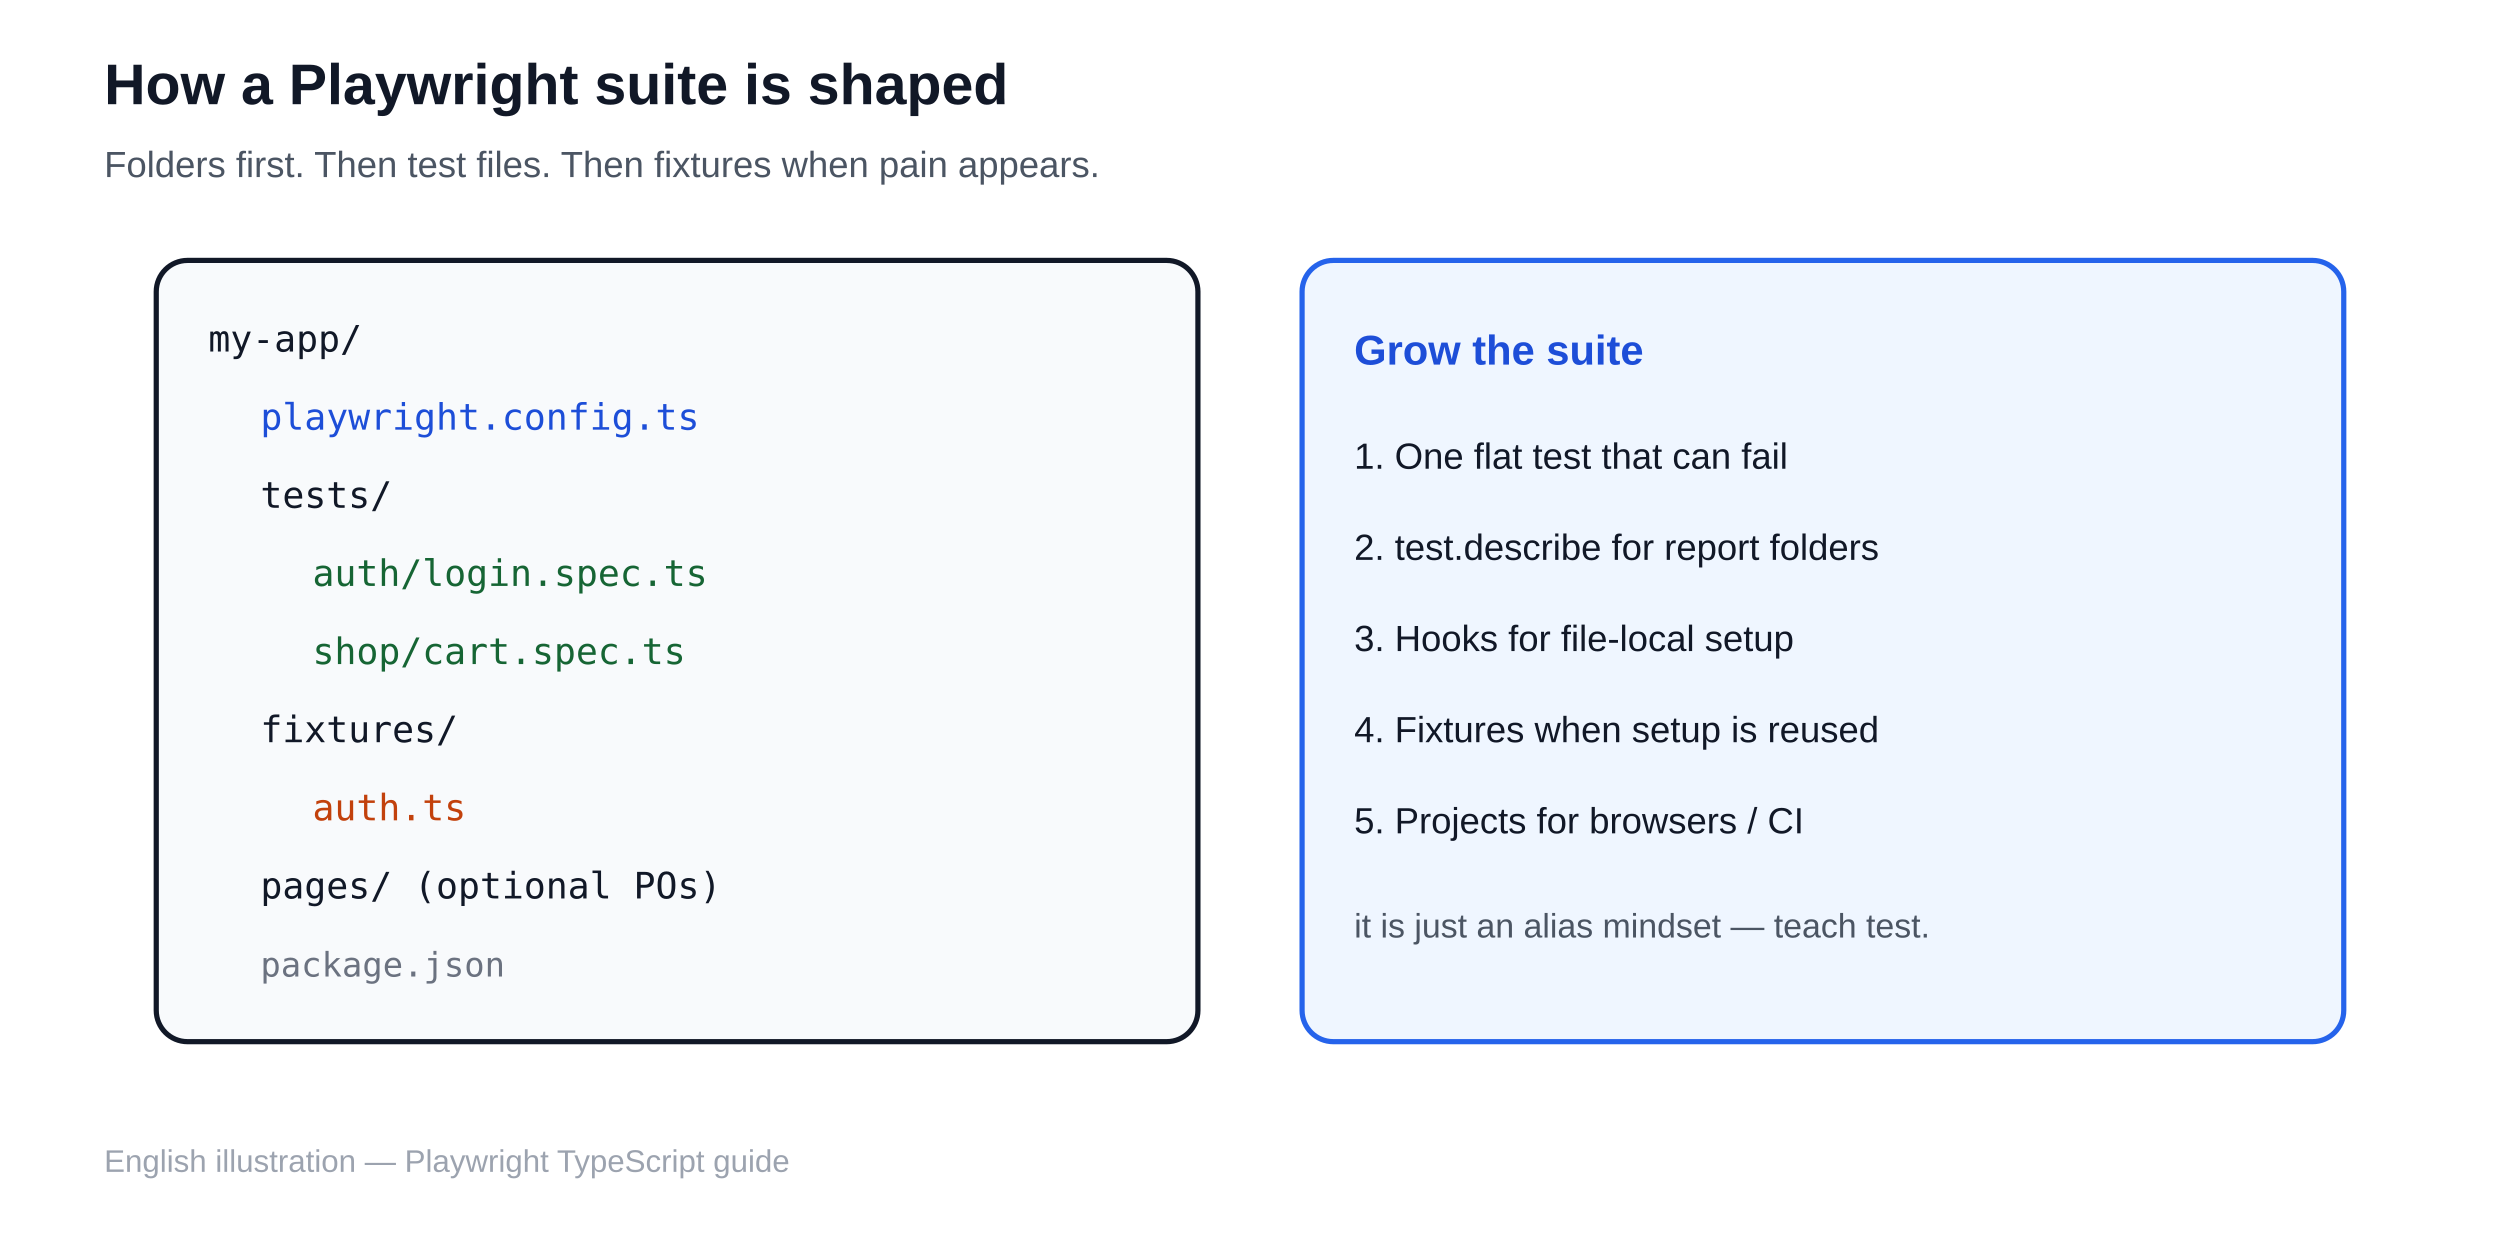
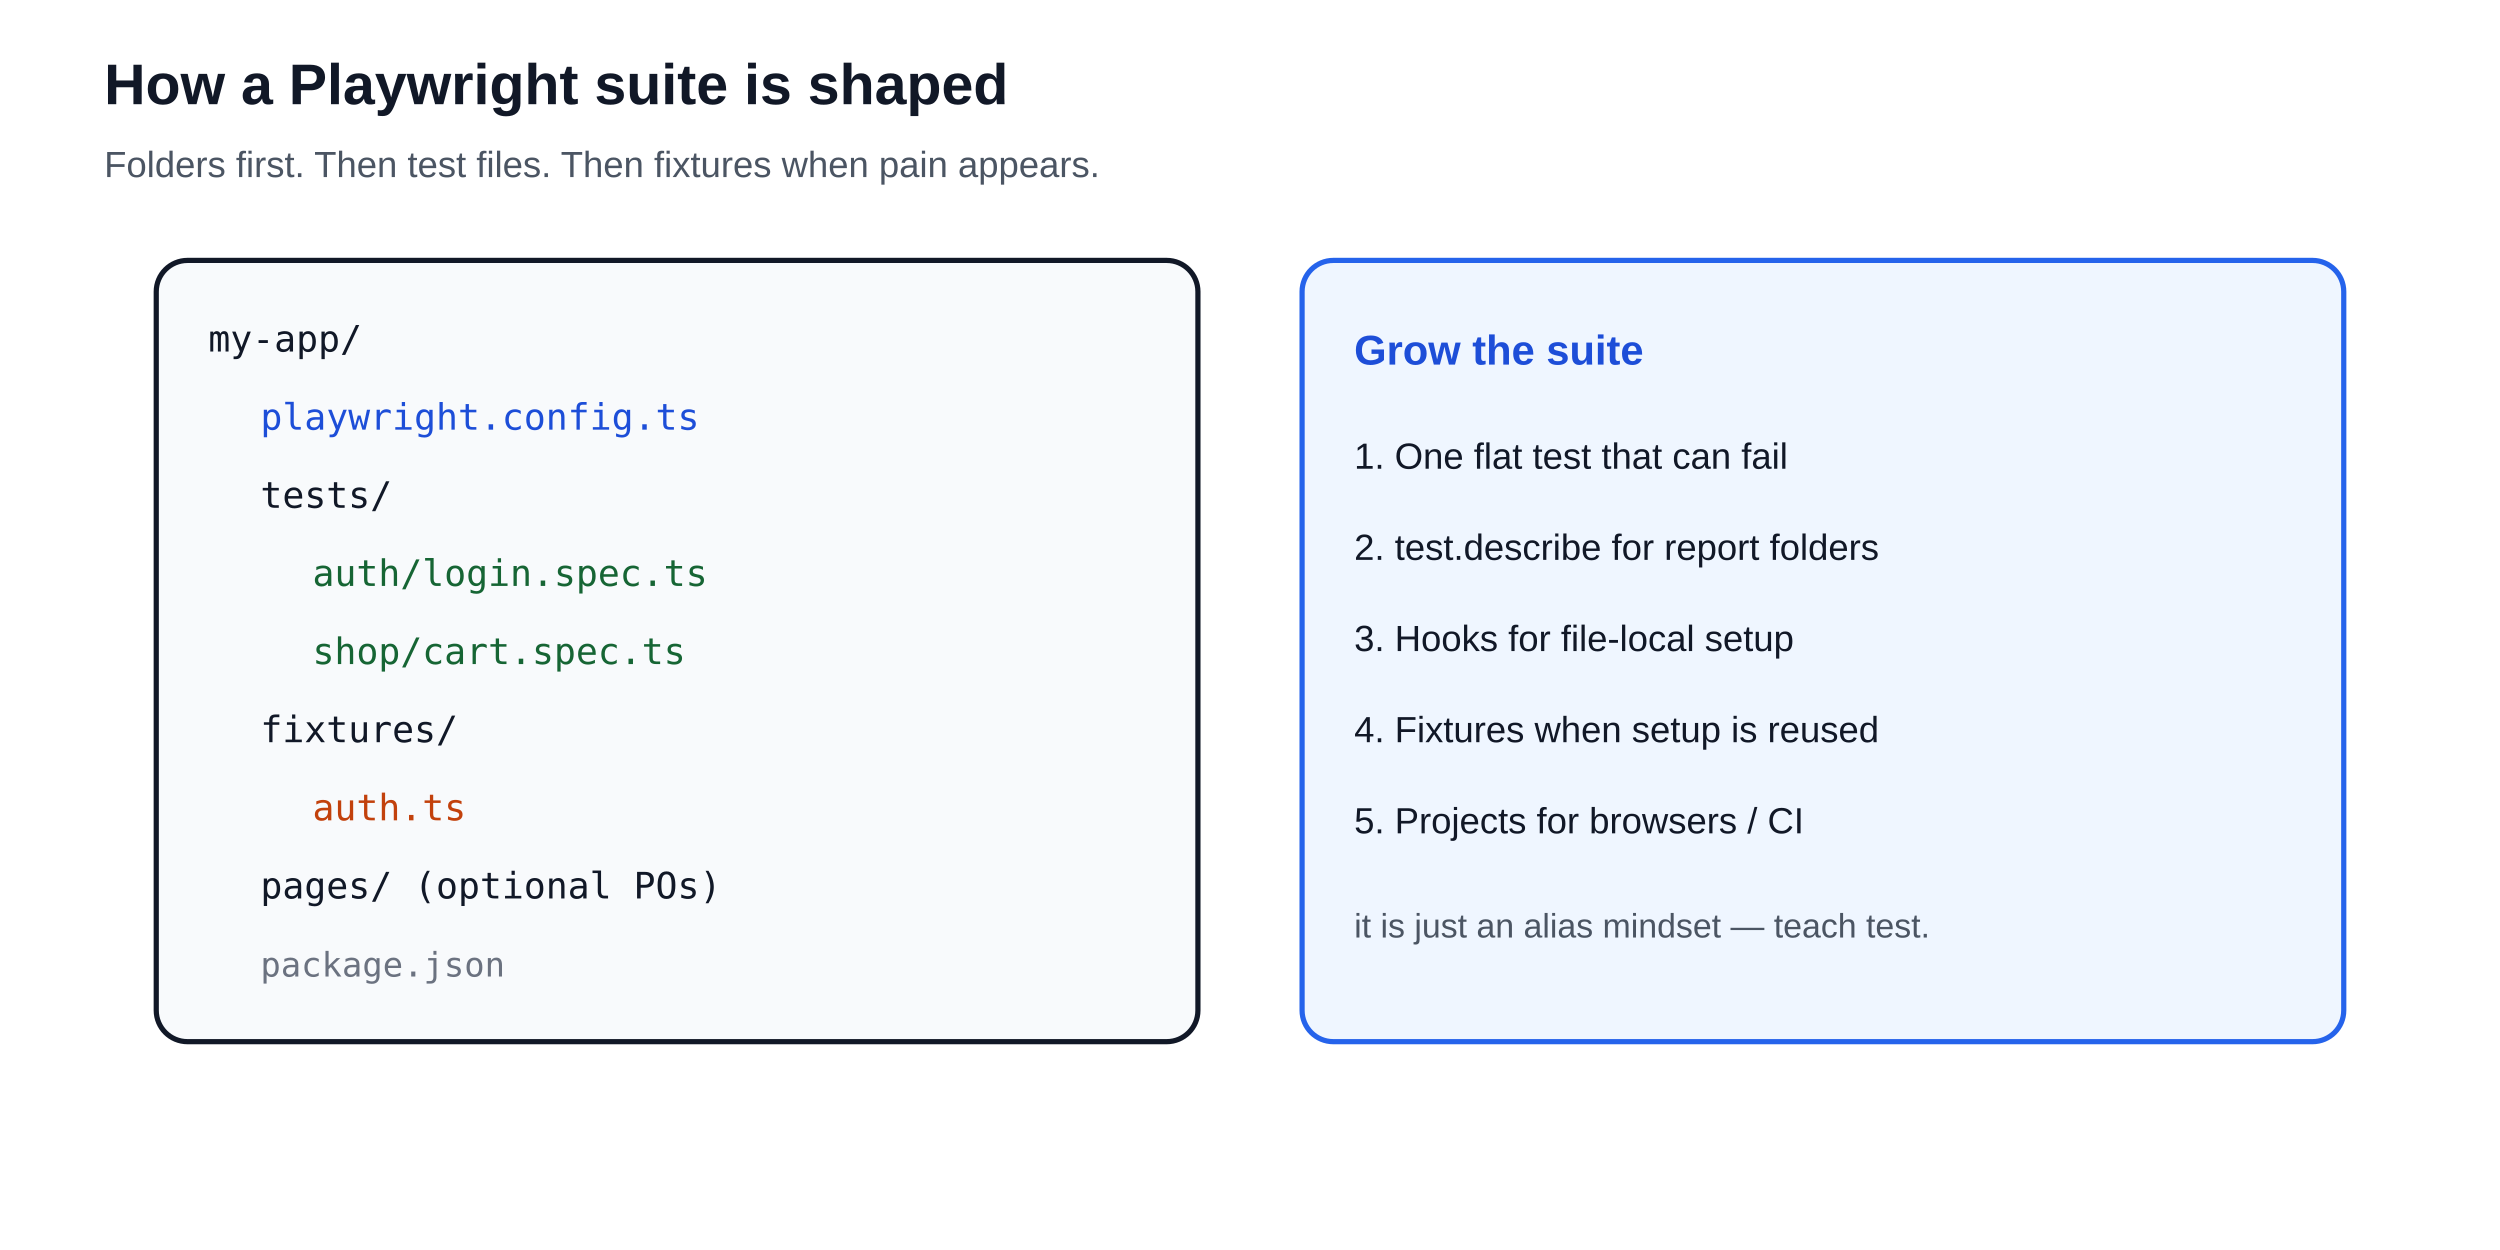
<svg xmlns="http://www.w3.org/2000/svg" width="960" height="480" viewBox="0 0 960 480" role="img" aria-label="Playwright suite folder structure">
  <rect width="960" height="480" fill="#ffffff" />
  <text x="40" y="40" fill="#111827" font-family="Segoe UI, Arial, sans-serif" font-size="22" font-weight="700">How a Playwright suite is shaped</text>
  <text x="40" y="68" fill="#4b5563" font-family="Segoe UI, Arial, sans-serif" font-size="14">Folders first. Then test files. Then fixtures when pain appears.</text>
  <rect x="60" y="100" width="400" height="300" rx="12" fill="#f8fafc" stroke="#111827" stroke-width="2" />
  <text x="80" y="135" fill="#111827" font-family="Consolas, monospace" font-size="14">my-app/</text>
  <text x="100" y="165" fill="#1d4ed8" font-family="Consolas, monospace" font-size="14">playwright.config.ts</text>
  <text x="100" y="195" fill="#111827" font-family="Consolas, monospace" font-size="14">tests/</text>
  <text x="120" y="225" fill="#166534" font-family="Consolas, monospace" font-size="14">auth/login.spec.ts</text>
  <text x="120" y="255" fill="#166534" font-family="Consolas, monospace" font-size="14">shop/cart.spec.ts</text>
  <text x="100" y="285" fill="#111827" font-family="Consolas, monospace" font-size="14">fixtures/</text>
  <text x="120" y="315" fill="#c2410c" font-family="Consolas, monospace" font-size="14">auth.ts</text>
  <text x="100" y="345" fill="#111827" font-family="Consolas, monospace" font-size="14">pages/   (optional POs)</text>
  <text x="100" y="375" fill="#6b7280" font-family="Consolas, monospace" font-size="13">package.json</text>
  <rect x="500" y="100" width="400" height="300" rx="12" fill="#eff6ff" stroke="#2563eb" stroke-width="2" />
  <text x="520" y="140" fill="#1d4ed8" font-family="Segoe UI, Arial, sans-serif" font-size="16" font-weight="700">Grow the suite</text>
  <text x="520" y="180" fill="#111827" font-family="Segoe UI, Arial, sans-serif" font-size="14">1. One flat test that can fail</text>
  <text x="520" y="215" fill="#111827" font-family="Segoe UI, Arial, sans-serif" font-size="14">2. test.describe for report folders</text>
  <text x="520" y="250" fill="#111827" font-family="Segoe UI, Arial, sans-serif" font-size="14">3. Hooks for file-local setup</text>
  <text x="520" y="285" fill="#111827" font-family="Segoe UI, Arial, sans-serif" font-size="14">4. Fixtures when setup is reused</text>
  <text x="520" y="320" fill="#111827" font-family="Segoe UI, Arial, sans-serif" font-size="14">5. Projects for browsers / CI</text>
  <text x="520" y="360" fill="#4b5563" font-family="Segoe UI, Arial, sans-serif" font-size="13">it is just an alias mindset — teach test.</text>
-   <text x="40" y="450" fill="#9ca3af" font-family="Segoe UI, Arial, sans-serif" font-size="12">English illustration — Playwright TypeScript guide</text>
</svg>
